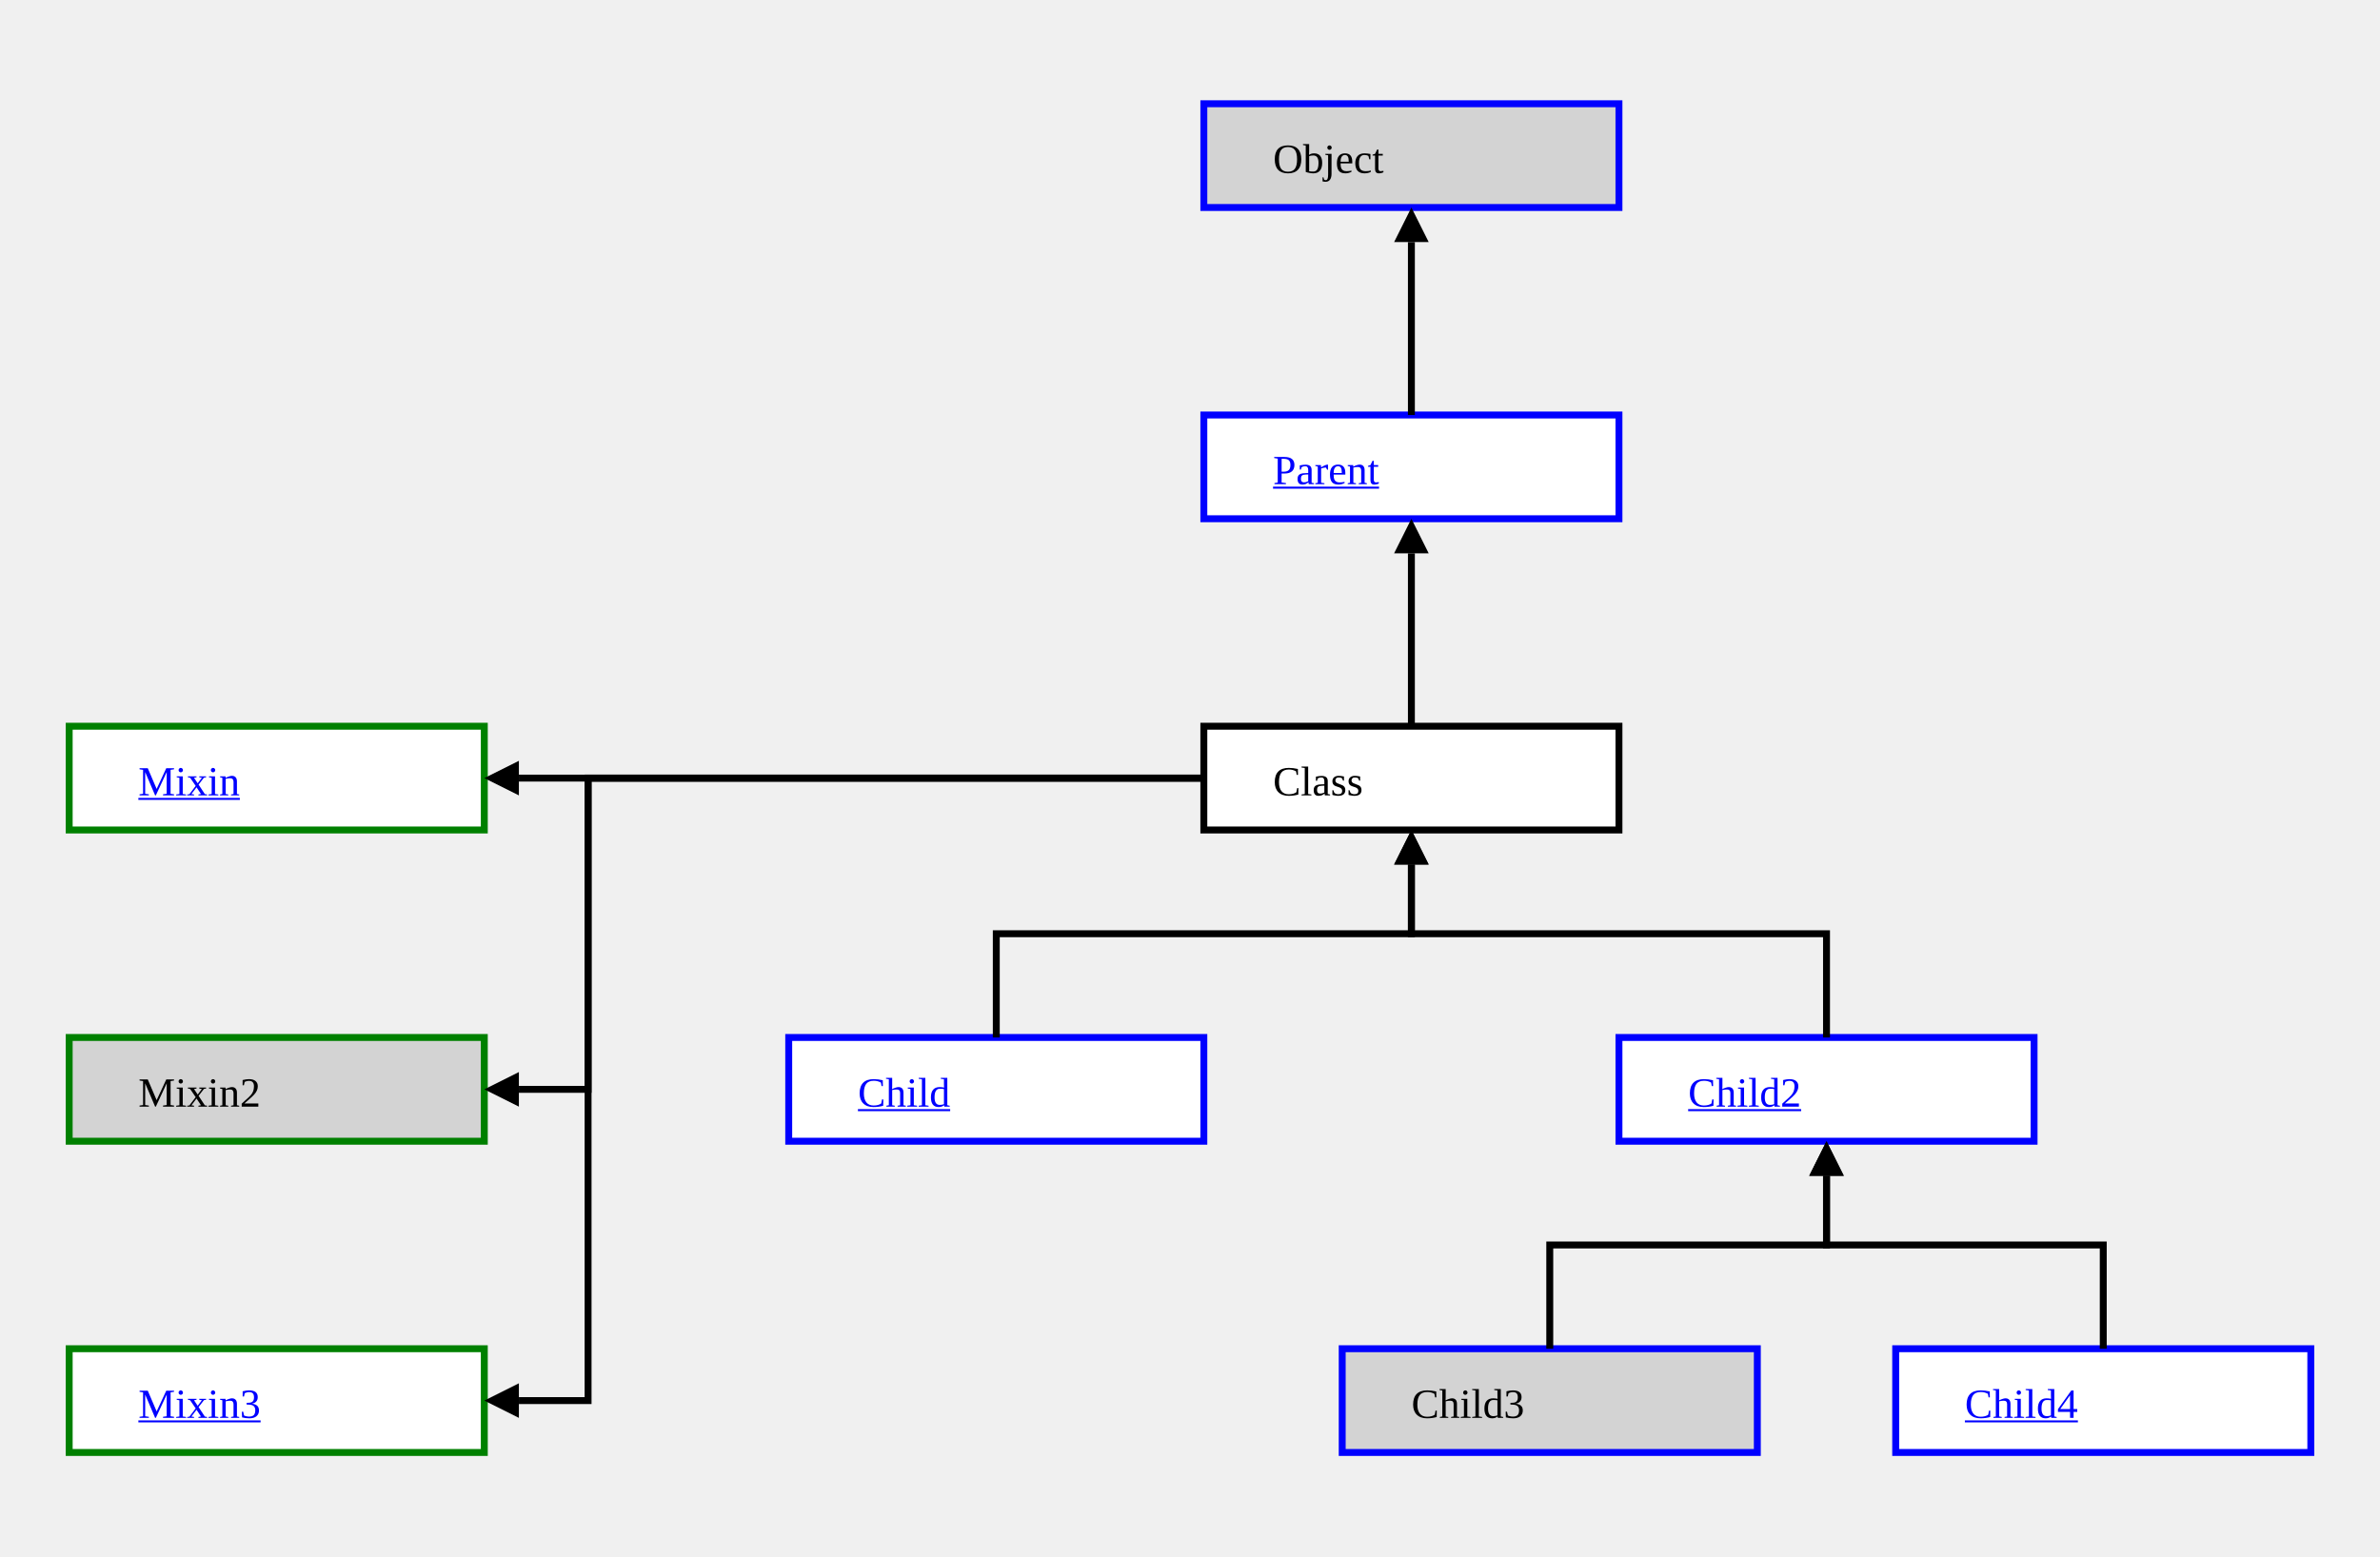
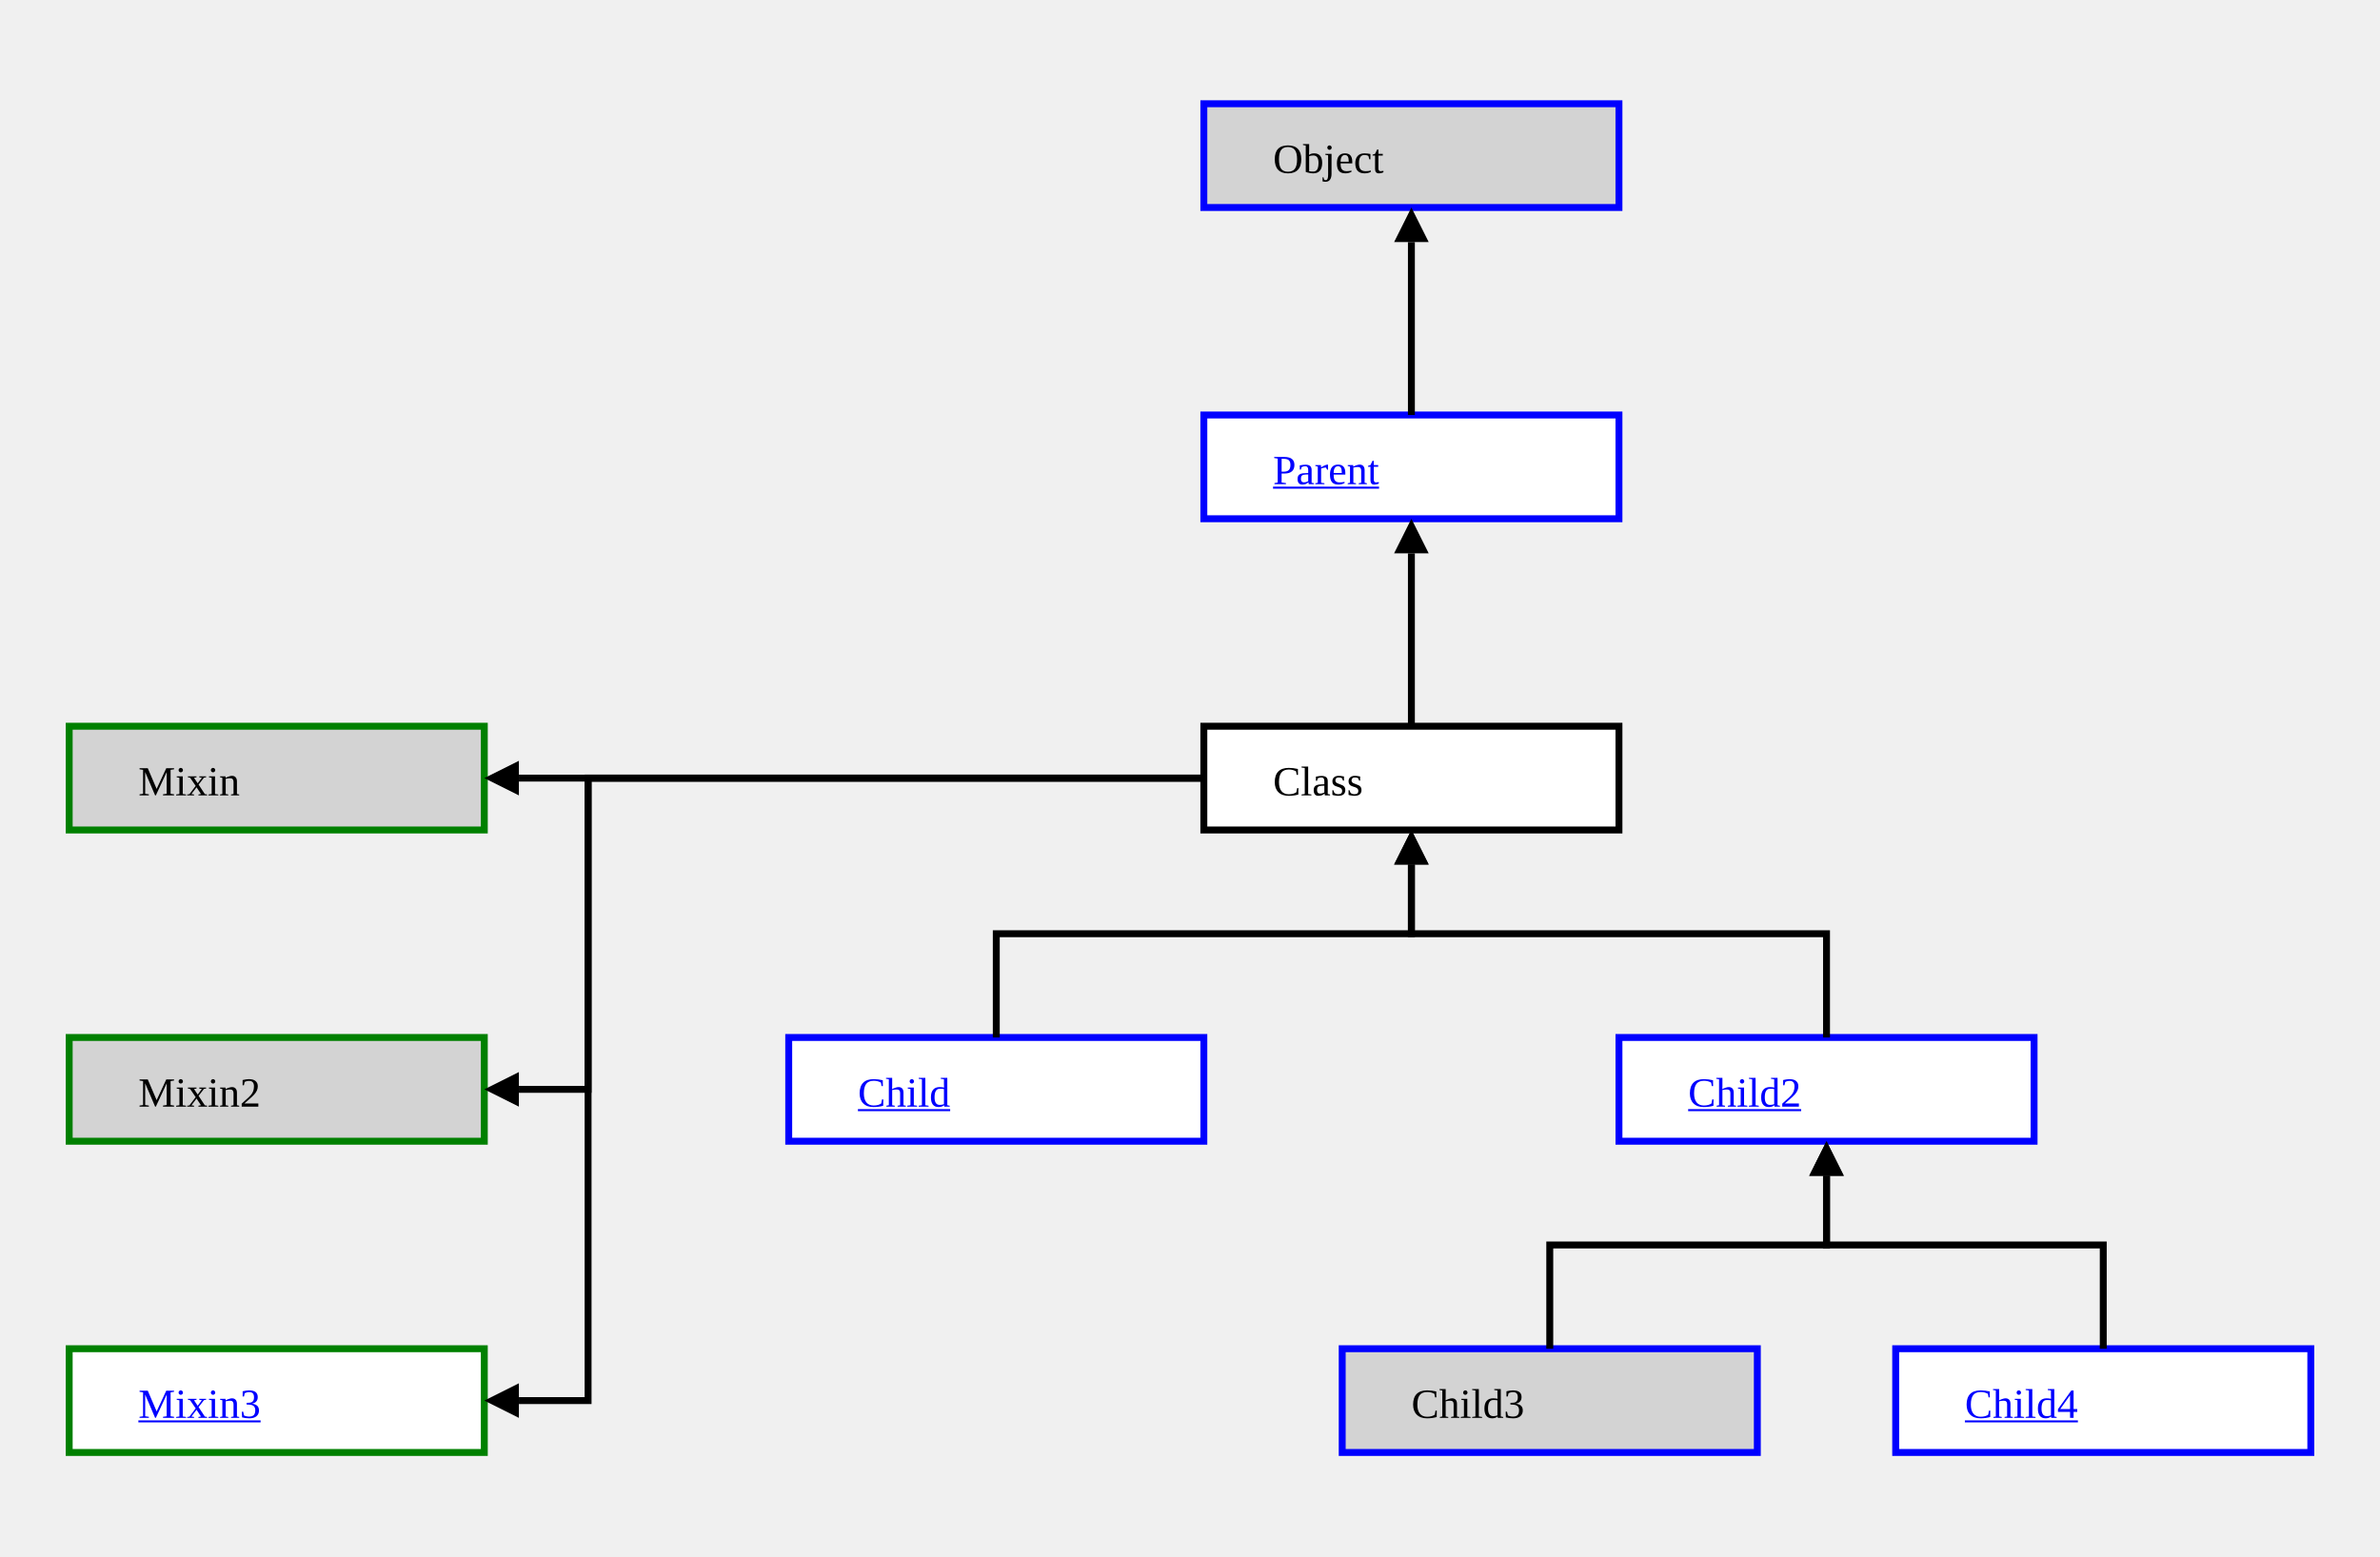
<svg xmlns="http://www.w3.org/2000/svg" width="688" height="450" version="1.1">
  <defs>
    <marker id="Arrow" refY="2.5" orient="auto" style="overflow: visible;">
      <path d="M 0 0 L 5 2.5 L 0 5 z" />
    </marker>
    <style type="text/css">rect {stroke-width: 2; stroke: black; fill: white;} a {cursor: pointer;} a text {fill: blue; text-decoration: underline;} path {stroke-width: 2; stroke: black; fill: none;} marker path {stroke-width:0; fill:black;} .child rect, .parent rect {stroke: blue;} .mixin rect {stroke: green;} .no-ref rect {fill: lightgray;}</style>
  </defs>
  <g transform="translate(208, 210)">
    <g class="parent no-ref" transform="translate(140, -180)">
      <rect width="120" height="30" />
      <text dx="20" dy="20">Object</text>
    </g>
    <g class="parent" transform="translate(140, -90)">
      <a href="#Parent">
        <rect width="120" height="30" />
        <text dx="20" dy="20">Parent</text>
      </a>
    </g>
    <g class="noi" transform="translate(140, 0)">
      <rect width="120" height="30" />
      <text dx="20" dy="20">Class</text>
    </g>
    <g class="child" transform="translate(20, 90)">
      <a href="#Child">
        <rect width="120" height="30" />
        <text dx="20" dy="20">Child</text>
      </a>
    </g>
    <g class="child" transform="translate(260, 90)">
      <a href="#Child2">
        <rect width="120" height="30" />
        <text dx="20" dy="20">Child2</text>
      </a>
    </g>
    <g class="child no-ref" transform="translate(180, 180)">
      <rect width="120" height="30" />
      <text dx="20" dy="20">Child3</text>
    </g>
    <g class="child" transform="translate(340, 180)">
      <a href="#Child4">
        <rect width="120" height="30" />
        <text dx="20" dy="20">Child4</text>
      </a>
    </g>
-     <g class="mixin" transform="translate(-188, 0)">
-       <a href="http://link.to/mixin/class.html">
-         <rect width="120" height="30" />
-         <text dx="20" dy="20">Mixin</text>
-       </a>
+     <g class="mixin no-ref" transform="translate(-188, 0)">
+       <rect width="120" height="30" />
+       <text dx="20" dy="20">Mixin</text>
    </g>
    <g class="mixin no-ref" transform="translate(-188, 90)">
      <rect width="120" height="30" />
      <text dx="20" dy="20">Mixin2</text>
    </g>
    <g class="mixin" transform="translate(-188, 180)">
      <a href="#Mixin3">
        <rect width="120" height="30" />
        <text dx="20" dy="20">Mixin3</text>
      </a>
    </g>
    <path transform="translate(200, 0)" d="M 0 0 v -50" marker-end="url(#Arrow)" stroke-width="2" stroke="black" fill="none" class="parent" />
    <path transform="translate(200, -90)" d="M 0 0 v -50" marker-end="url(#Arrow)" stroke-width="2" stroke="black" fill="none" class="parent" />
    <path transform="translate(80, 90)" d="M 0 0 v -30 h 120 V -50" marker-end="url(#Arrow)" stroke-width="2" stroke="black" fill="none" class="child" />
    <path transform="translate(320, 90)" d="M 0 0 v -30 h -120 V -50" marker-end="url(#Arrow)" stroke-width="2" stroke="black" fill="none" class="child" />
    <path transform="translate(240, 180)" d="M 0 0 v -30 h 80 V -50" marker-end="url(#Arrow)" stroke-width="2" stroke="black" fill="none" class="child" />
    <path transform="translate(400, 180)" d="M 0 0 v -30 h -80 V -50" marker-end="url(#Arrow)" stroke-width="2" stroke="black" fill="none" class="child" />
    <path transform="translate(140, 15)" d="M 0 0 h -198" marker-end="url(#Arrow)" stroke-width="2" stroke="black" fill="none" class="mixin" />
    <path transform="translate(140, 15)" d="M 0 0 h -178 v 90 H -198" marker-end="url(#Arrow)" stroke-width="2" stroke="black" fill="none" class="mixin" />
    <path transform="translate(140, 15)" d="M 0 0 h -178 v 180 H -198" marker-end="url(#Arrow)" stroke-width="2" stroke="black" fill="none" class="mixin" />
  </g>
</svg>
